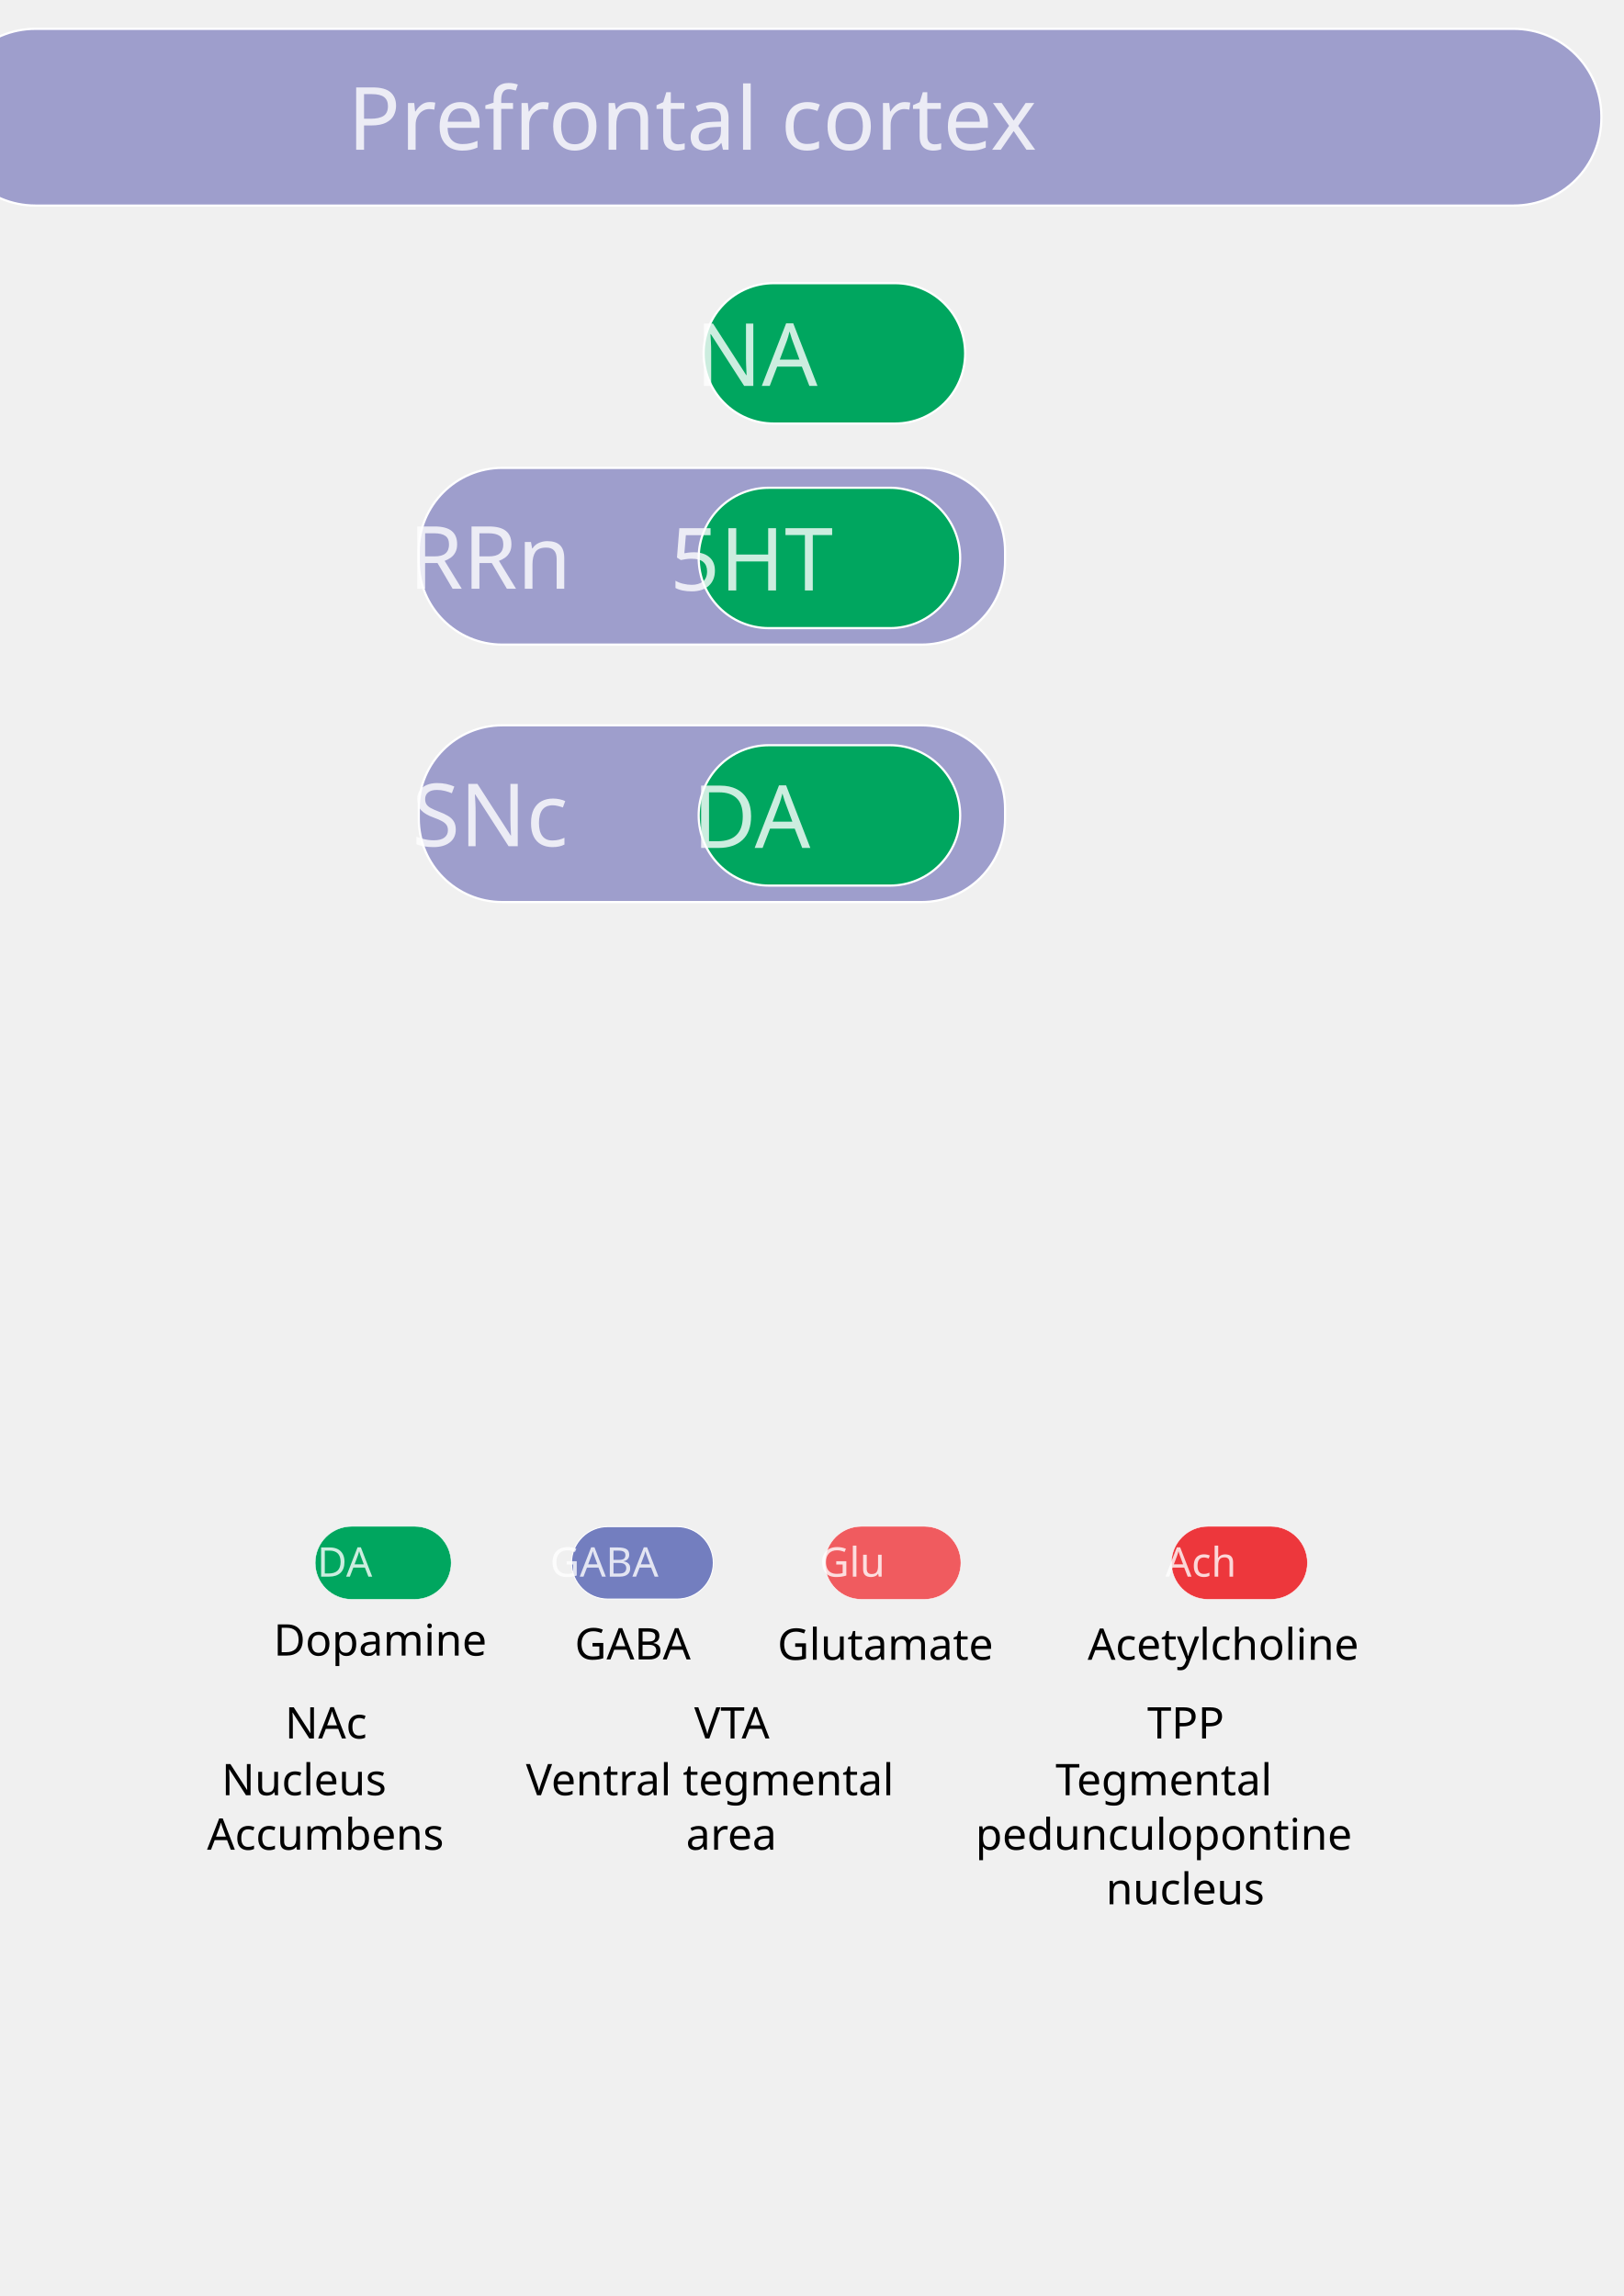
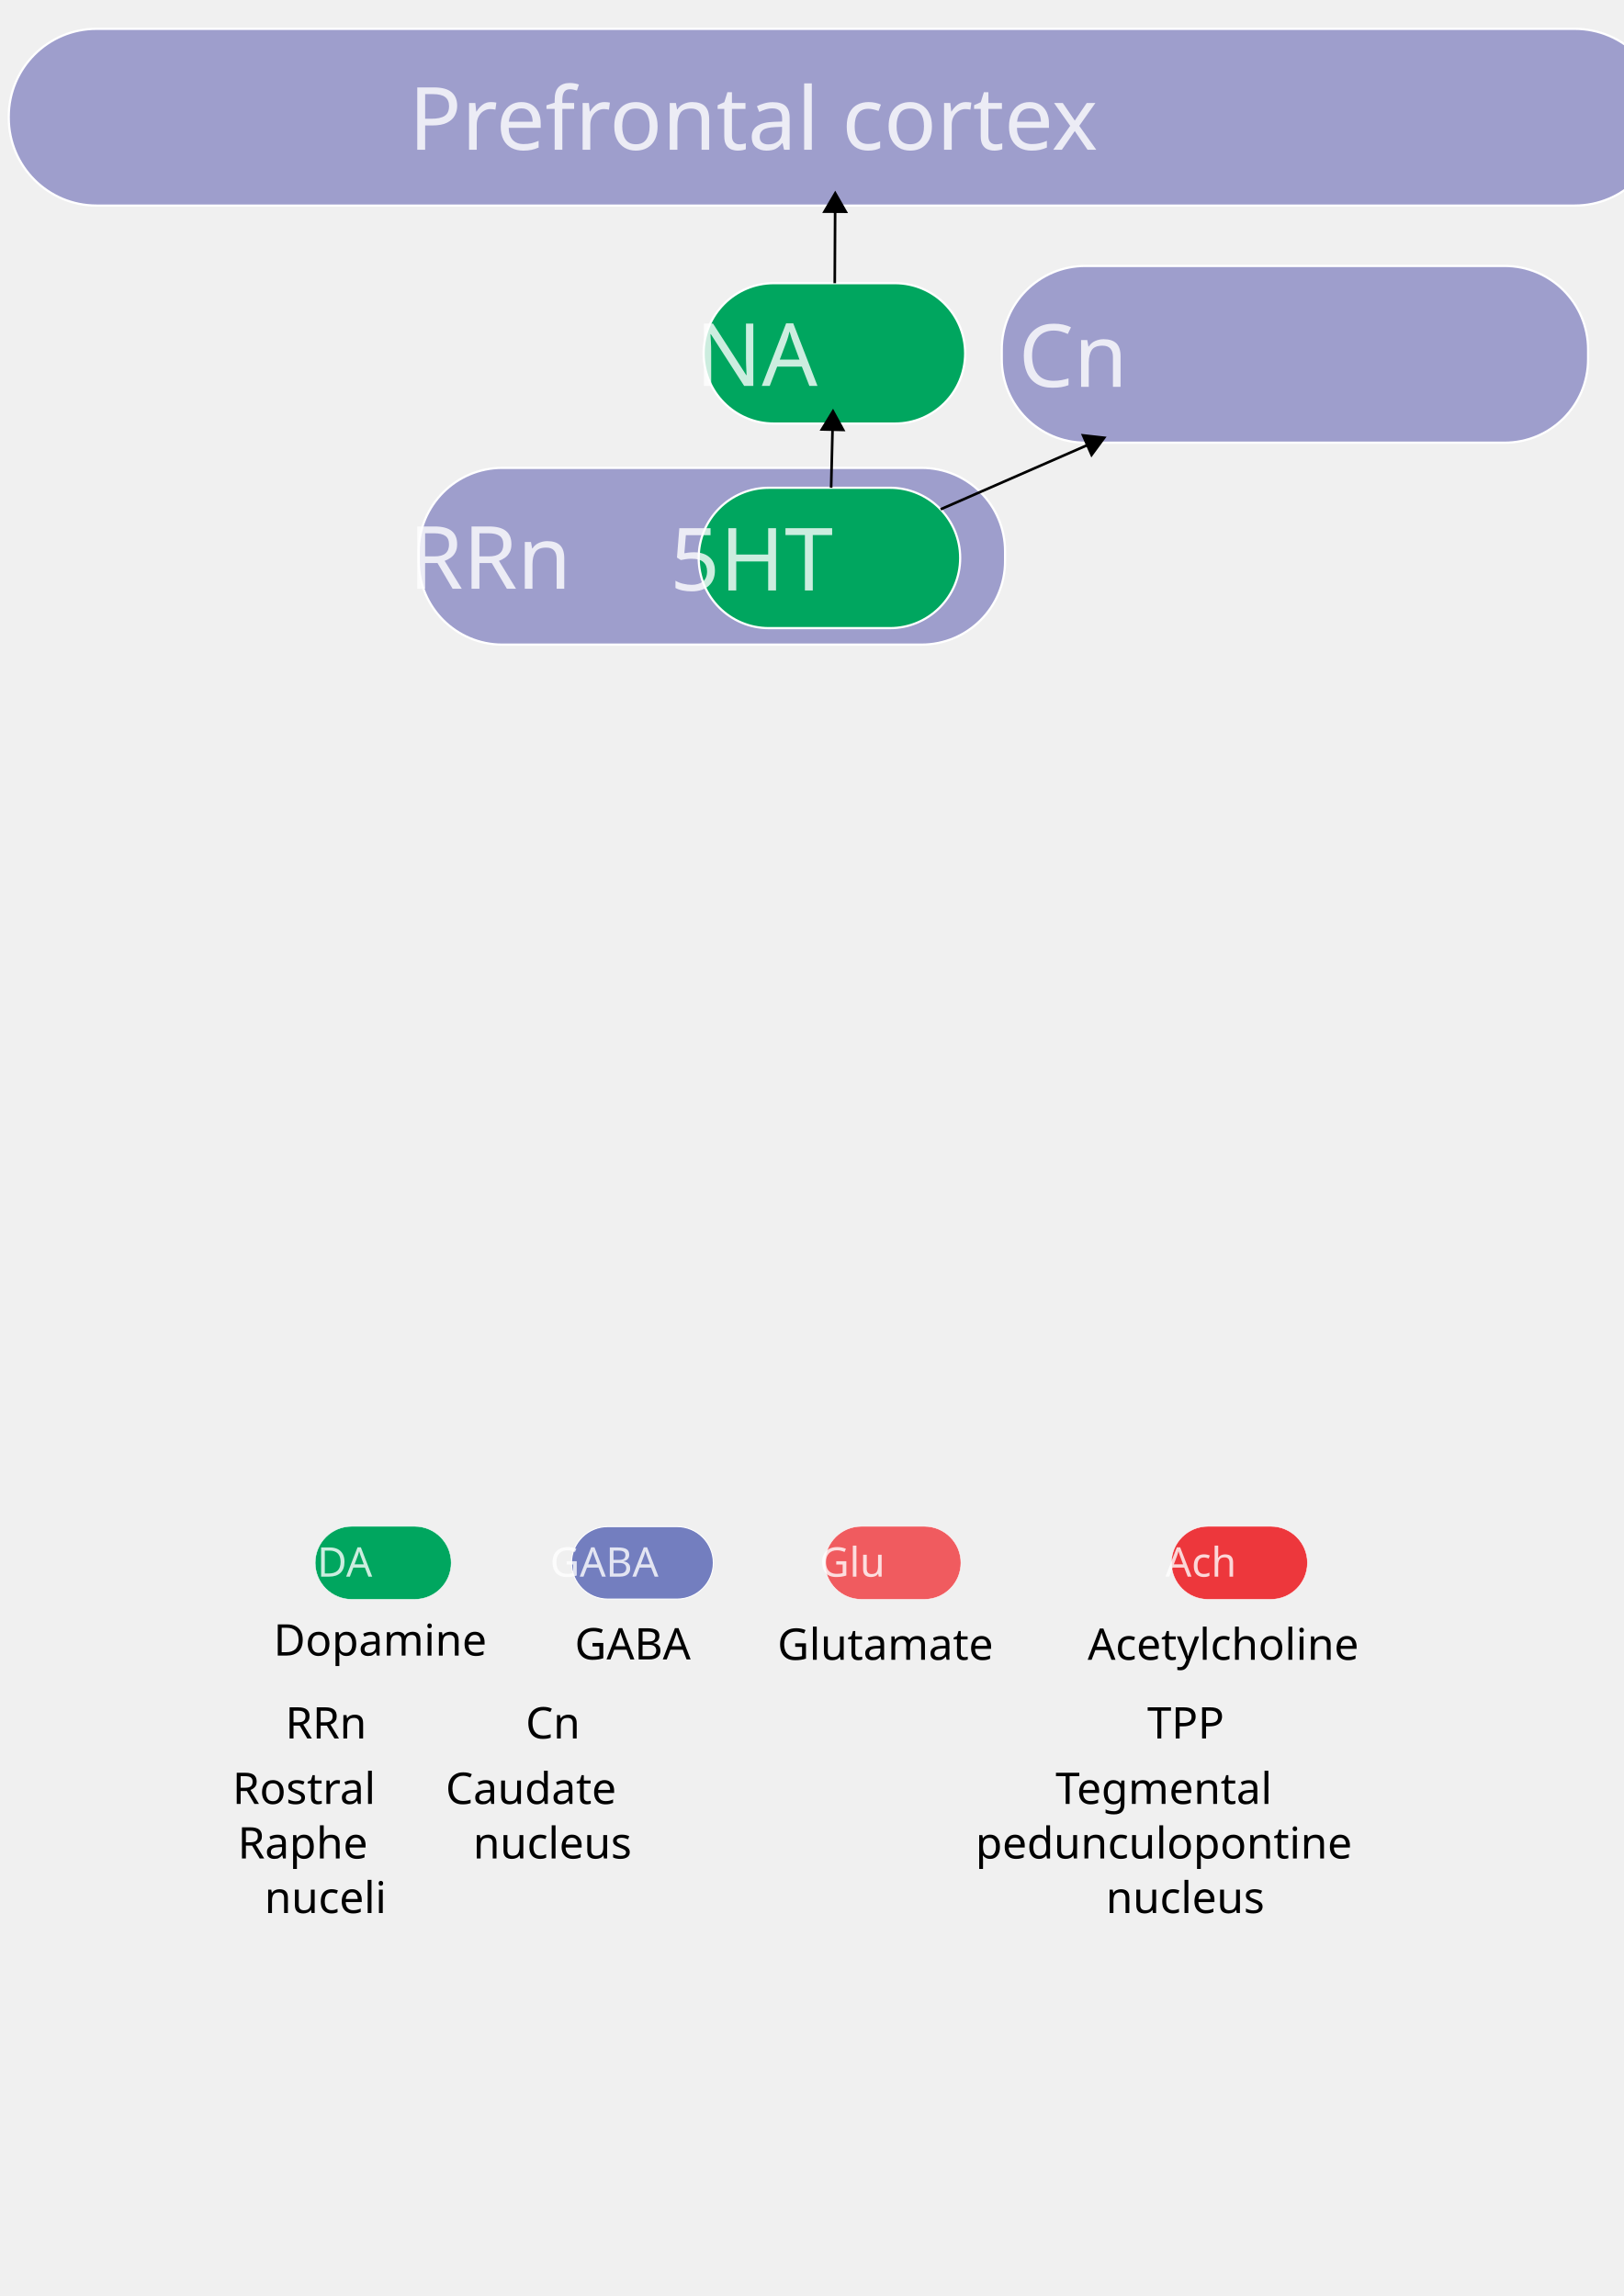
<svg xmlns="http://www.w3.org/2000/svg" width="744.094" height="1052.362" id="svg2" version="1.1">
  <defs id="defs4">
    <marker orient="auto" refY="0.0" refX="0.0" id="TriangleInL" style="overflow:visible">
      <path id="path4985" d="M 5.77,0.0 L -2.88,5.0 L -2.88,-5.0 L 5.77,0.0 z " style="fill-rule:evenodd;stroke:#000000;stroke-width:1.0pt" transform="scale(-0.8)" />
    </marker>
    <marker orient="auto" refY="0.0" refX="0.0" id="TriangleOutL" style="overflow:visible">
      <path id="path4994" d="M 5.77,0.0 L -2.88,5.0 L -2.88,-5.0 L 5.77,0.0 z " style="fill-rule:evenodd;stroke:#000000;stroke-width:1.0pt" transform="scale(0.8)" />
    </marker>
    <marker orient="auto" refY="0.0" refX="0.0" id="Arrow2Lend" style="overflow:visible;">
      <path id="path4873" style="fill-rule:evenodd;stroke-width:0.625;stroke-linejoin:round;" d="M 8.719,4.034 L -2.207,0.016 L 8.719,-4.002 C 6.973,-1.63 6.983,1.616 8.719,4.034 z " transform="scale(1.1) rotate(180) translate(1,0)" />
    </marker>
    <marker orient="auto" refY="0.0" refX="0.0" id="Arrow2Mend" style="overflow:visible;">
      <path id="path5031" style="fill-rule:evenodd;stroke-width:0.625;stroke-linejoin:round;" d="M 8.719,4.034 L -2.207,0.016 L 8.719,-4.002 C 6.973,-1.63 6.983,1.616 8.719,4.034 z " transform="scale(0.6) rotate(180) translate(0,0)" />
    </marker>
    <marker orient="auto" refY="0.0" refX="0.0" id="TriangleOutS" style="overflow:visible">
      <path id="path5152" d="M 5.77,0.0 L -2.88,5.0 L -2.88,-5.0 L 5.77,0.0 z " style="fill-rule:evenodd;stroke:#000000;stroke-width:1.0pt" transform="scale(0.2)" />
    </marker>
    <marker orient="auto" refY="0.0" refX="0.0" id="TriangleInS" style="overflow:visible">
      <path id="path5143" d="M 5.77,0.0 L -2.88,5.0 L -2.88,-5.0 L 5.77,0.0 z " style="fill-rule:evenodd;stroke:#000000;stroke-width:1.0pt" transform="scale(-0.2)" />
    </marker>
    <marker orient="auto" refY="0.0" refX="0.0" id="Arrow2Send" style="overflow:visible;">
      <path id="path5037" style="fill-rule:evenodd;stroke-width:0.625;stroke-linejoin:round;" d="M 8.719,4.034 L -2.207,0.016 L 8.719,-4.002 C 6.973,-1.63 6.983,1.616 8.719,4.034 z " transform="scale(0.3) rotate(180) translate(-2.3,0)" />
    </marker>
    <marker orient="auto" refY="0.0" refX="0.0" id="Arrow1Mend" style="overflow:visible;">
      <path id="path5013" d="M 0.0,0.0 L 5.0,-5.0 L -12.5,0.0 L 5.0,5.0 L 0.0,0.0 z " style="fill-rule:evenodd;stroke:#000000;stroke-width:1.0pt;" transform="scale(0.4) rotate(180) translate(10,0)" />
    </marker>
    <marker orient="auto" refY="0.0" refX="0.0" id="Arrow1Send" style="overflow:visible;">
      <path id="path5019" d="M 0.0,0.0 L 5.0,-5.0 L -12.5,0.0 L 5.0,5.0 L 0.0,0.0 z " style="fill-rule:evenodd;stroke:#000000;stroke-width:1.0pt;" transform="scale(0.2) rotate(180) translate(6,0)" />
    </marker>
    <marker orient="auto" refY="0.0" refX="0.0" id="Arrow1Lend" style="overflow:visible;">
      <path id="path5007" d="M 0.0,0.0 L 5.0,-5.0 L -12.5,0.0 L 5.0,5.0 L 0.0,0.0 z " style="fill-rule:evenodd;stroke:#000000;stroke-width:1.0pt;" transform="scale(0.8) rotate(180) translate(12.5,0)" />
    </marker>
    <marker orient="auto" refY="0.0" refX="0.0" id="Arrow1Lstart" style="overflow:visible">
      <path id="path5004" d="M 0.0,0.0 L 5.0,-5.0 L -12.5,0.0 L 5.0,5.0 L 0.0,0.0 z " style="fill-rule:evenodd;stroke:#000000;stroke-width:1.0pt" transform="scale(0.8) translate(12.5,0)" />
    </marker>
    <marker orient="auto" refY="0" refX="0" id="Arrow1Send-2" style="overflow:visible">
      <path id="path5019-1" d="M 0,0 5,-5 -12.5,0 5,5 0,0 z" style="fill-rule:evenodd;stroke:#000000;stroke-width:1pt" transform="matrix(-0.2,0,0,-0.2,-1.2,0)" />
    </marker>
    <marker orient="auto" refY="0" refX="0" id="Arrow1Send-0" style="overflow:visible">
      <path id="path5019-9" d="M 0,0 5,-5 -12.5,0 5,5 0,0 z" style="fill-rule:evenodd;stroke:#000000;stroke-width:1pt" transform="matrix(-0.2,0,0,-0.2,-1.2,0)" />
    </marker>
    <marker orient="auto" refY="0" refX="0" id="TriangleOutS-7" style="overflow:visible">
      <path id="path5152-2" d="m 5.77,0 -8.65,5 0,-10 8.65,5 z" style="fill-rule:evenodd;stroke:#000000;stroke-width:1pt" transform="scale(0.2,0.2)" />
    </marker>
    <marker orient="auto" refY="0" refX="0" id="TriangleOutS-6" style="overflow:visible">
      <path id="path5152-8" d="m 5.77,0 -8.65,5 0,-10 8.65,5 z" style="fill-rule:evenodd;stroke:#000000;stroke-width:1pt" transform="scale(0.2,0.2)" />
    </marker>
    <marker orient="auto" refY="0" refX="0" id="Arrow1Send-4" style="overflow:visible">
      <path id="path5019-13" d="M 0,0 5,-5 -12.5,0 5,5 0,0 z" style="fill-rule:evenodd;stroke:#000000;stroke-width:1pt" transform="matrix(-0.2,0,0,-0.2,-1.2,0)" />
    </marker>
    <marker orient="auto" refY="0" refX="0" id="Arrow1Send-5" style="overflow:visible">
      <path id="path5019-7" d="M 0,0 5,-5 -12.5,0 5,5 0,0 z" style="fill-rule:evenodd;stroke:#000000;stroke-width:1pt" transform="matrix(-0.2,0,0,-0.2,-1.2,0)" />
    </marker>
  </defs>
  <g id="layer1" style="display:inline">
-     <g id="g5822" transform="translate(150.8524,-39.64392)">
+     <g id="g5822" transform="translate(178.8524,-39.64392)">
      <rect ry="40.196" y="52.862" x="-174.834" height="81" width="757.843" id="rect4305" style="fill:#9e9ecc;fill-opacity:1;stroke:#ffffff;stroke-width:1;stroke-miterlimit:4;stroke-opacity:1;stroke-dasharray:none" />
      <text id="text4347" y="108.274" x="202.779" style="font-size:40px;font-style:normal;font-weight:normal;text-align:center;line-height:125%;letter-spacing:0px;word-spacing:0px;text-anchor:middle;fill:#ffffff;fill-opacity:0.8;stroke:none;font-family:Sans" xml:space="preserve">
        <tspan style="text-align:center;text-anchor:middle;fill:#ffffff;fill-opacity:0.8" y="108.274" x="202.779" id="tspan4349">Prefrontal cortex</tspan>
      </text>
    </g>
    <g id="g5871" transform="matrix(0.4677798,0,0,0.4677798,309.6212,496.9998)">
      <rect ry="35.769" y="433.094" x="146.237" height="71.537" width="133.239" id="rect4375" style="fill:#f05b5f;fill-opacity:1;stroke:#ffffff;stroke-width:0.463;stroke-miterlimit:4;stroke-opacity:1;stroke-dasharray:none" />
      <text id="text4377" y="482.362" x="209.557" style="font-size:40px;font-style:normal;font-weight:normal;line-height:125%;letter-spacing:0px;word-spacing:0px;fill:#ffffff;fill-opacity:0.8;stroke:none;font-family:Sans" xml:space="preserve">
        <tspan style="text-align:center;text-anchor:middle;fill:#ffffff;fill-opacity:0.8" y="482.362" x="209.557" id="tspan4379">Glu</tspan>
      </text>
    </g>
    <g id="g5838" transform="matrix(0.4677798,0,0,0.4677798,469.3514,490.4509)">
      <rect style="fill:#ed373c;fill-opacity:1;stroke:#ffffff;stroke-width:0.463;stroke-miterlimit:4;stroke-opacity:1;stroke-dasharray:none" id="rect4964" width="133.239" height="71.537" x="144.237" y="447.094" ry="35.769" />
      <text xml:space="preserve" style="font-size:40px;font-style:normal;font-weight:normal;line-height:125%;letter-spacing:0px;word-spacing:0px;fill:#ffffff;fill-opacity:0.8;stroke:none;font-family:Sans" x="209.557" y="496.362" id="text4966">
        <tspan id="tspan4968" x="209.557" y="496.362" style="text-align:center;text-anchor:middle;fill:#ffffff;fill-opacity:0.8">Ach</tspan>
      </text>
    </g>
    <g id="g5855" transform="matrix(0.4677798,0,0,0.4677798,-32.4932,560.6179)">
      <rect style="fill:#00a65f;fill-opacity:1;stroke:#ffffff;stroke-width:0.463;stroke-miterlimit:4;stroke-opacity:1;stroke-dasharray:none" id="rect4970" width="133.239" height="71.537" x="378.237" y="297.094" ry="35.769" />
      <text xml:space="preserve" style="font-size:40px;font-style:normal;font-weight:normal;line-height:125%;letter-spacing:0px;word-spacing:0px;fill:#ffffff;fill-opacity:0.8;stroke:none;font-family:Sans" x="443.557" y="346.362" id="text4972">
        <tspan id="tspan4974" x="443.557" y="346.362" style="text-align:center;text-anchor:middle;fill:#ffffff;fill-opacity:0.8">DA</tspan>
      </text>
    </g>
    <g id="g5890" transform="matrix(0.4677798,0,0,0.4677798,97.4654,621.4293)">
      <rect ry="35.5" y="167.362" x="351.529" height="71" width="138.924" id="rect5892" style="fill:#737ebf;fill-opacity:1;stroke:#ffffff;stroke-width:1;stroke-miterlimit:4;stroke-opacity:1;stroke-dasharray:none" />
      <text id="text5894" y="216.362" x="420.024" style="font-size:40px;font-style:normal;font-weight:normal;text-align:center;line-height:125%;letter-spacing:0px;word-spacing:0px;text-anchor:middle;fill:#ffffff;fill-opacity:0.8;stroke:none;font-family:Sans" xml:space="preserve">
        <tspan style="text-align:center;text-anchor:middle;fill:#ffffff;fill-opacity:0.8" y="216.362" x="420.024" id="tspan5896">GABA</tspan>
      </text>
    </g>
    <text xml:space="preserve" style="font-size:40px;font-style:normal;font-weight:normal;line-height:125%;letter-spacing:0px;word-spacing:0px;fill:#000000;fill-opacity:1;stroke:none;font-family:Sans" x="263.389" y="760.588" id="text6890">
      <tspan id="tspan6892" x="263.389" y="760.588" style="font-size:20px">GABA</tspan>
    </text>
    <g transform="translate(-166.0782,-0.4564805)" id="g7184" />
    <text id="text7209" y="758.825" x="125.357" style="font-size:40px;font-style:normal;font-weight:normal;line-height:125%;letter-spacing:0px;word-spacing:0px;fill:#000000;fill-opacity:1;stroke:none;font-family:Sans" xml:space="preserve">
      <tspan style="font-size:20px" y="758.825" x="125.357" id="tspan7211">Dopamine</tspan>
    </text>
    <text id="text7217" y="760.764" x="356.275" style="font-size:40px;font-style:normal;font-weight:normal;line-height:125%;letter-spacing:0px;word-spacing:0px;fill:#000000;fill-opacity:1;stroke:none;font-family:Sans" xml:space="preserve">
      <tspan style="font-size:20px" y="760.764" x="356.275" id="tspan7219">Glutamate</tspan>
    </text>
    <g id="g4861" transform="translate(-382.8617,-428.2916)">
      <rect ry="32.171" y="433.094" x="146.237" height="64.341" width="119.836" id="rect4863" style="fill:#f05b5f;fill-opacity:1;stroke:#ffffff;stroke-width:1;stroke-miterlimit:4;stroke-opacity:1;stroke-dasharray:none" />
      <text id="text4865" y="480.176" x="206.868" style="font-size:40px;font-style:normal;font-weight:normal;line-height:125%;letter-spacing:0px;word-spacing:0px;fill:#ffffff;fill-opacity:0.8;stroke:none;font-family:Sans" xml:space="preserve">
        <tspan style="text-align:center;text-anchor:middle;fill:#ffffff;fill-opacity:0.8" y="480.176" x="206.868" id="tspan4867">Glu</tspan>
      </text>
    </g>
    <g transform="translate(42.64995,161.5887)" id="g6337">
      <rect style="fill:#9e9ecc;fill-opacity:1;stroke:#ffffff;stroke-width:1;stroke-miterlimit:4;stroke-opacity:1;stroke-dasharray:none" id="rect6339" width="268.683" height="81" x="149.26" y="52.862" ry="38.27" />
      <text xml:space="preserve" style="font-size:40px;font-style:normal;font-weight:normal;text-align:center;line-height:125%;letter-spacing:0px;word-spacing:0px;text-anchor:middle;fill:#ffffff;fill-opacity:0.8;stroke:none;font-family:Sans" x="218.323" y="108.274" id="text6341">
        <tspan id="tspan6343" x="218.323" y="108.274" style="text-align:center;text-anchor:middle;fill:#ffffff;fill-opacity:0.8">RRn</tspan>
      </text>
    </g>
    <g transform="translate(-885.2449,557.2645)" id="g6369">
      <rect style="fill:#9e9ecc;fill-opacity:1;stroke:#ffffff;stroke-width:1;stroke-miterlimit:4;stroke-opacity:1;stroke-dasharray:none" id="rect6371" width="764.714" height="81" x="66.632" y="52.862" ry="40.5" />
      <text xml:space="preserve" style="font-size:40px;font-style:normal;font-weight:normal;text-align:center;line-height:125%;letter-spacing:0px;word-spacing:0px;text-anchor:middle;fill:#ffffff;fill-opacity:0.8;stroke:none;font-family:Sans" x="378.323" y="108.274" id="text6373">
        <tspan id="tspan6375" x="378.323" y="108.274" style="text-align:center;text-anchor:middle;fill:#ffffff;fill-opacity:0.8">VTA</tspan>
      </text>
    </g>
    <g transform="translate(-398.6368,-301.6366)" id="g6377">
      <rect style="fill:#00a65f;fill-opacity:1;stroke:#ffffff;stroke-width:1;stroke-miterlimit:4;stroke-opacity:1;stroke-dasharray:none" id="rect6379" width="119.836" height="64.341" x="146.237" y="433.094" ry="32.171" />
      <text xml:space="preserve" style="font-size:40px;font-style:normal;font-weight:normal;line-height:125%;letter-spacing:0px;word-spacing:0px;fill:#ffffff;fill-opacity:0.8;stroke:none;font-family:Sans" x="206.868" y="480.176" id="text6381">
        <tspan id="tspan6383" x="206.868" y="480.176" style="text-align:center;text-anchor:middle;fill:#ffffff;fill-opacity:0.8">5HT</tspan>
      </text>
    </g>
    <g id="g6385" transform="translate(-461.8024,185.3625)">
      <rect ry="32.171" y="433.094" x="146.237" height="64.341" width="119.836" id="rect6387" style="fill:#00a65f;fill-opacity:1;stroke:#ffffff;stroke-width:1;stroke-miterlimit:4;stroke-opacity:1;stroke-dasharray:none" />
      <text id="text6389" y="479.844" x="206.868" style="font-size:40px;font-style:normal;font-weight:normal;line-height:125%;letter-spacing:0px;word-spacing:0px;fill:#ffffff;fill-opacity:0.8;stroke:none;font-family:Sans" xml:space="preserve">
        <tspan style="text-align:center;text-anchor:middle;fill:#ffffff;fill-opacity:0.8" y="479.844" x="206.868" id="tspan6391">DA</tspan>
      </text>
    </g>
    <g id="g6393" transform="translate(-327.8023,185.3625)">
      <rect ry="32.171" y="433.094" x="146.237" height="64.341" width="119.836" id="rect6395" style="fill:#737ebf;fill-opacity:1;stroke:#ffffff;stroke-width:1;stroke-miterlimit:4;stroke-opacity:1;stroke-dasharray:none" />
      <text id="text6397" y="478.369" x="205.285" style="font-size:40px;font-style:normal;font-weight:normal;line-height:125%;letter-spacing:0px;word-spacing:0px;fill:#ffffff;fill-opacity:0.8;stroke:none;font-family:Sans" xml:space="preserve">
        <tspan style="font-size:36px;text-align:center;text-anchor:middle;fill:#ffffff;fill-opacity:0.8" y="478.369" x="205.285" id="tspan6399">GABA</tspan>
      </text>
    </g>
    <g id="g6401" transform="translate(-955.5871,185.3625)">
      <rect ry="32.171" y="433.094" x="146.237" height="64.341" width="119.836" id="rect6403" style="fill:#737ebf;fill-opacity:1;stroke:#ffffff;stroke-width:1;stroke-miterlimit:4;stroke-opacity:1;stroke-dasharray:none" />
      <text id="text6405" y="478.369" x="205.285" style="font-size:40px;font-style:normal;font-weight:normal;line-height:125%;letter-spacing:0px;word-spacing:0px;fill:#ffffff;fill-opacity:0.8;stroke:none;font-family:Sans" xml:space="preserve">
        <tspan style="font-size:36px;text-align:center;text-anchor:middle;fill:#ffffff;fill-opacity:0.8" y="478.369" x="205.285" id="tspan6407">GABA</tspan>
      </text>
    </g>
    <g transform="translate(-595.8024,185.3625)" id="g6409">
      <rect style="fill:#737ebf;fill-opacity:1;stroke:#ffffff;stroke-width:1;stroke-miterlimit:4;stroke-opacity:1;stroke-dasharray:none" id="rect6411" width="119.836" height="64.341" x="146.237" y="433.094" ry="32.171" />
      <text xml:space="preserve" style="font-size:40px;font-style:normal;font-weight:normal;line-height:125%;letter-spacing:0px;word-spacing:0px;fill:#ffffff;fill-opacity:0.8;stroke:none;font-family:Sans" x="205.285" y="478.369" id="text6413">
        <tspan id="tspan6415" x="205.285" y="478.369" style="font-size:36px;text-align:center;text-anchor:middle;fill:#ffffff;fill-opacity:0.8">GABA</tspan>
      </text>
    </g>
    <g id="g3304" transform="translate(33.5514,293.1229)">
      <rect ry="39.926" y="-46.355" x="-636.149" height="81" width="544.372" id="rect3306" style="fill:#9e9ecc;fill-opacity:1;stroke:#ffffff;stroke-width:1;stroke-miterlimit:4;stroke-opacity:1;stroke-dasharray:none" />
      <text id="text3308" y="9.057" x="-167.086" style="font-size:40px;font-style:normal;font-weight:normal;text-align:center;line-height:125%;letter-spacing:0px;word-spacing:0px;text-anchor:middle;fill:#ffffff;fill-opacity:0.8;stroke:none;font-family:Sans" xml:space="preserve">
        <tspan style="text-align:center;text-anchor:middle;fill:#ffffff;fill-opacity:0.8" y="9.057" x="-167.086" id="tspan3310">TPP</tspan>
      </text>
    </g>
    <g id="g3312" transform="translate(-612.4152,-179.5947)">
      <rect ry="32.171" y="433.094" x="146.237" height="64.341" width="119.836" id="rect3314" style="fill:#ed373c;fill-opacity:1;stroke:#ffffff;stroke-width:1;stroke-miterlimit:4;stroke-opacity:1;stroke-dasharray:none" />
      <text id="text3316" y="480.176" x="206.868" style="font-size:40px;font-style:normal;font-weight:normal;line-height:125%;letter-spacing:0px;word-spacing:0px;fill:#ffffff;fill-opacity:0.8;stroke:none;font-family:Sans" xml:space="preserve">
        <tspan style="text-align:center;text-anchor:middle;fill:#ffffff;fill-opacity:0.8" y="480.176" x="206.868" id="tspan3318">Ach</tspan>
      </text>
    </g>
    <g transform="translate(-740.4152,-179.5947)" id="g3320">
      <rect style="fill:#737ebf;fill-opacity:1;stroke:#ffffff;stroke-width:1;stroke-miterlimit:4;stroke-opacity:1;stroke-dasharray:none" id="rect3322" width="119.836" height="64.341" x="146.237" y="433.094" ry="32.171" />
      <text xml:space="preserve" style="font-size:40px;font-style:normal;font-weight:normal;line-height:125%;letter-spacing:0px;word-spacing:0px;fill:#ffffff;fill-opacity:0.8;stroke:none;font-family:Sans" x="205.285" y="478.369" id="text3324">
        <tspan id="tspan3326" x="205.285" y="478.369" style="font-size:36px;text-align:center;text-anchor:middle;fill:#ffffff;fill-opacity:0.8">GABA</tspan>
      </text>
    </g>
    <g transform="translate(-472.4152,-179.5947)" id="g3336">
      <rect style="fill:#ed373c;fill-opacity:1;stroke:#ffffff;stroke-width:1;stroke-miterlimit:4;stroke-opacity:1;stroke-dasharray:none" id="rect3338" width="119.836" height="64.341" x="146.237" y="433.094" ry="32.171" />
      <text xml:space="preserve" style="font-size:40px;font-style:normal;font-weight:normal;line-height:125%;letter-spacing:0px;word-spacing:0px;fill:#ffffff;fill-opacity:0.8;stroke:none;font-family:Sans" x="206.868" y="480.176" id="text3340">
        <tspan id="tspan3342" x="206.868" y="480.176" style="text-align:center;text-anchor:middle;fill:#ffffff;fill-opacity:0.8">Glu</tspan>
      </text>
    </g>
    <path style="fill:none;stroke:#000000;stroke-width:1.2;stroke-linecap:butt;stroke-linejoin:miter;stroke-miterlimit:4;stroke-opacity:1;stroke-dasharray:none;marker-end:url(#TriangleOutL)" d="m -189.584,359.222 97.078,196.371" id="path7892" />
    <text xml:space="preserve" style="font-size:40px;font-style:normal;font-weight:normal;line-height:125%;letter-spacing:0px;word-spacing:0px;fill:#000000;fill-opacity:1;stroke:none;font-family:Sans" x="498.438" y="760.764" id="text10482">
      <tspan id="tspan10484" x="498.438" y="760.764" style="font-size:20px">Acetylcholine</tspan>
    </text>
    <text xml:space="preserve" style="font-size:40px;font-style:normal;font-weight:normal;text-align:center;line-height:125%;letter-spacing:0px;word-spacing:0px;text-anchor:middle;fill:#000000;fill-opacity:1;stroke:none;font-family:Sans" x="175.394" y="796.825" id="text3492">
-       <tspan id="tspan3494" x="175.394" y="796.825" style="font-size:20px;text-align:center;text-anchor:middle">NAc</tspan>
-     </text>
-     <text id="text3496" y="822.825" x="175.152" style="font-size:40px;font-style:normal;font-weight:normal;line-height:125%;letter-spacing:0px;word-spacing:0px;fill:#000000;fill-opacity:1;stroke:none;font-family:Sans" xml:space="preserve">
-       <tspan style="font-size:20px;text-align:center;text-anchor:middle" y="822.825" x="178.336" id="tspan3498">Nucleus </tspan>
-       <tspan style="font-size:20px;text-align:center;text-anchor:middle" y="847.825" x="175.152" id="tspan3524">Accumbens</tspan>
-     </text>
-     <text id="text3500" y="796.825" x="361.394" style="font-size:40px;font-style:normal;font-weight:normal;text-align:center;line-height:125%;letter-spacing:0px;word-spacing:0px;text-anchor:middle;fill:#000000;fill-opacity:1;stroke:none;font-family:Sans" xml:space="preserve">
-       <tspan style="font-size:20px;text-align:center;text-anchor:middle" y="796.825" x="361.394" id="tspan3502">VTA</tspan>
-     </text>
-     <text xml:space="preserve" style="font-size:40px;font-style:normal;font-weight:normal;line-height:125%;letter-spacing:0px;word-spacing:0px;fill:#000000;fill-opacity:1;stroke:none;font-family:Sans" x="361.152" y="822.825" id="text3504">
-       <tspan id="tspan3506" x="364.336" y="822.825" style="font-size:20px;text-align:center;text-anchor:middle">Ventral tegmental </tspan>
-       <tspan x="361.152" y="847.825" style="font-size:20px;text-align:center;text-anchor:middle" id="tspan3518">area</tspan>
+       <tspan id="tspan3494" x="175.394" y="796.825" style="font-size:20px;text-align:center;text-anchor:middle">RRn</tspan>
+     </text>
+     <text id="text3496" y="826.825" x="175.152" style="font-size:40px;font-style:normal;font-weight:normal;line-height:125%;letter-spacing:0px;word-spacing:0px;fill:#000000;fill-opacity:1;stroke:none;font-family:Sans" xml:space="preserve">
+       <tspan style="font-size:20px;text-align:center;text-anchor:middle" y="826.825" x="178.336" id="tspan3498">Rostral </tspan>
+       <tspan style="font-size:20px;text-align:center;text-anchor:middle" y="851.825" x="175.152" id="tspan3524">Raphe</tspan>
+       <tspan style="font-size:20px;text-align:center;text-anchor:middle" y="876.825" x="175.152" id="tspan3426">nuceli</tspan>
+     </text>
+     <text id="text3500" y="796.825" x="279.394" style="font-size:40px;font-style:normal;font-weight:normal;text-align:center;line-height:125%;letter-spacing:0px;word-spacing:0px;text-anchor:middle;fill:#000000;fill-opacity:1;stroke:none;font-family:Sans" xml:space="preserve">
+       <tspan style="font-size:20px;text-align:center;text-anchor:middle" y="796.825" x="279.394" id="tspan3502">Cn</tspan>
+     </text>
+     <text xml:space="preserve" style="font-size:40px;font-style:normal;font-weight:normal;line-height:125%;letter-spacing:0px;word-spacing:0px;fill:#000000;fill-opacity:1;stroke:none;font-family:Sans" x="279.152" y="826.825" id="text3504">
+       <tspan x="282.336" y="826.825" style="font-size:20px;text-align:center;text-anchor:middle" id="tspan3518">Caudate </tspan>
+       <tspan x="279.152" y="851.825" style="font-size:20px;text-align:center;text-anchor:middle" id="tspan3446">nucleus</tspan>
    </text>
    <text xml:space="preserve" style="font-size:40px;font-style:normal;font-weight:normal;text-align:center;line-height:125%;letter-spacing:0px;word-spacing:0px;text-anchor:middle;fill:#000000;fill-opacity:1;stroke:none;font-family:Sans" x="569.394" y="796.825" id="text3508">
      <tspan id="tspan3510" x="569.394" y="796.825" style="font-size:20px;text-align:center;text-anchor:middle">TPP</tspan>
    </text>
-     <text id="text3512" y="822.825" x="569.152" style="font-size:40px;font-style:normal;font-weight:normal;line-height:125%;letter-spacing:0px;word-spacing:0px;fill:#000000;fill-opacity:1;stroke:none;font-family:Sans" xml:space="preserve">
-       <tspan style="font-size:20px;text-align:center;text-anchor:middle" y="822.825" x="572.336" id="tspan3522">Tegmental </tspan>
-       <tspan style="font-size:20px;text-align:center;text-anchor:middle" y="847.825" x="572.336" id="tspan3531">pedunculopontine </tspan>
-       <tspan style="font-size:20px;text-align:center;text-anchor:middle" y="872.825" x="569.152" id="tspan3533">nucleus</tspan>
+     <text id="text3512" y="826.825" x="569.152" style="font-size:40px;font-style:normal;font-weight:normal;line-height:125%;letter-spacing:0px;word-spacing:0px;fill:#000000;fill-opacity:1;stroke:none;font-family:Sans" xml:space="preserve">
+       <tspan style="font-size:20px;text-align:center;text-anchor:middle" y="826.825" x="572.336" id="tspan3522">Tegmental </tspan>
+       <tspan style="font-size:20px;text-align:center;text-anchor:middle" y="851.825" x="572.336" id="tspan3531">pedunculopontine </tspan>
+       <tspan style="font-size:20px;text-align:center;text-anchor:middle" y="876.825" x="569.152" id="tspan3533">nucleus</tspan>
    </text>
    <g id="g3394" transform="translate(173.9469,-209.5309)">
      <rect ry="32.171" y="433.094" x="146.237" height="64.341" width="119.836" id="rect3396" style="fill:#00a65f;fill-opacity:1;stroke:#ffffff;stroke-width:1;stroke-miterlimit:4;stroke-opacity:1;stroke-dasharray:none" />
      <text id="text3398" y="480.176" x="206.868" style="font-size:40px;font-style:normal;font-weight:normal;line-height:125%;letter-spacing:0px;word-spacing:0px;fill:#ffffff;fill-opacity:0.8;stroke:none;font-family:Sans" xml:space="preserve">
        <tspan style="text-align:center;text-anchor:middle;fill:#ffffff;fill-opacity:0.8" y="480.176" x="206.868" id="tspan3400">5HT</tspan>
      </text>
    </g>
    <g id="g3402" transform="translate(176.2191,-303.3053)">
      <rect ry="32.171" y="433.094" x="146.237" height="64.341" width="119.836" id="rect3404" style="fill:#00a65f;fill-opacity:1;stroke:#ffffff;stroke-width:1;stroke-miterlimit:4;stroke-opacity:1;stroke-dasharray:none" />
      <text id="text3406" y="480.176" x="206.868" style="font-size:40px;font-style:normal;font-weight:normal;line-height:125%;letter-spacing:0px;word-spacing:0px;fill:#ffffff;fill-opacity:0.8;stroke:none;font-family:Sans" xml:space="preserve">
        <tspan style="text-align:center;text-anchor:middle;fill:#ffffff;fill-opacity:0.8" y="480.176" x="206.868" id="tspan3408">NA</tspan>
      </text>
    </g>
-     <g id="g3410" transform="translate(42.64995,279.5887)">
+     <g id="g3410" transform="translate(653.9196,95.39815)">
      <rect ry="38.27" y="52.862" x="149.26" height="81" width="268.683" id="rect3412" style="fill:#9e9ecc;fill-opacity:1;stroke:#ffffff;stroke-width:1;stroke-miterlimit:4;stroke-opacity:1;stroke-dasharray:none" />
      <text id="text3414" y="108.274" x="218.323" style="font-size:40px;font-style:normal;font-weight:normal;text-align:center;line-height:125%;letter-spacing:0px;word-spacing:0px;text-anchor:middle;fill:#ffffff;fill-opacity:0.8;stroke:none;font-family:Sans" xml:space="preserve">
        <tspan style="text-align:center;text-anchor:middle;fill:#ffffff;fill-opacity:0.8" y="108.274" x="218.323" id="tspan3416">SNc</tspan>
      </text>
    </g>
-     <g transform="translate(173.9469,-91.53092)" id="g3418">
+     <g transform="translate(785.2166,-275.7214)" id="g3418">
      <rect style="fill:#00a65f;fill-opacity:1;stroke:#ffffff;stroke-width:1;stroke-miterlimit:4;stroke-opacity:1;stroke-dasharray:none" id="rect3420" width="119.836" height="64.341" x="146.237" y="433.094" ry="32.171" />
      <text xml:space="preserve" style="font-size:40px;font-style:normal;font-weight:normal;line-height:125%;letter-spacing:0px;word-spacing:0px;fill:#ffffff;fill-opacity:0.8;stroke:none;font-family:Sans" x="206.868" y="480.176" id="text3422">
        <tspan id="tspan3424" x="206.868" y="480.176" style="text-align:center;text-anchor:middle;fill:#ffffff;fill-opacity:0.8">DA</tspan>
      </text>
    </g>
+     <g transform="translate(309.8274,69.03707)" id="g3428">
+       <rect style="fill:#9e9ecc;fill-opacity:1;stroke:#ffffff;stroke-width:1;stroke-miterlimit:4;stroke-opacity:1;stroke-dasharray:none" id="rect3430" width="268.683" height="81" x="149.26" y="52.862" ry="38.27" />
+       <text xml:space="preserve" style="font-size:40px;font-style:normal;font-weight:normal;text-align:center;line-height:125%;letter-spacing:0px;word-spacing:0px;text-anchor:middle;fill:#ffffff;fill-opacity:0.8;stroke:none;font-family:Sans" x="218.323" y="108.274" id="text3432">
+         <tspan id="tspan3434" x="218.323" y="108.274" style="text-align:center;text-anchor:middle;fill:#ffffff;fill-opacity:0.8">Cn</tspan>
+       </text>
+     </g>
+     <path id="path3448" d="m 380.881,223.563 0.713,-29.433" style="fill:none;stroke:#000000;stroke-width:1.2;stroke-linecap:butt;stroke-linejoin:miter;stroke-miterlimit:4;stroke-opacity:1;stroke-dasharray:none;marker-end:url(#TriangleOutL);display:inline" />
+     <path style="fill:none;stroke:#000000;stroke-width:1.2;stroke-linecap:butt;stroke-linejoin:miter;stroke-miterlimit:4;stroke-opacity:1;stroke-dasharray:none;marker-end:url(#TriangleOutL);display:inline" d="m 382.542,129.788 0.186,-35.57" id="path3452" />
+     <path style="fill:none;stroke:#000000;stroke-width:1.2;stroke-linecap:butt;stroke-linejoin:miter;stroke-miterlimit:4;stroke-opacity:1;stroke-dasharray:none;marker-end:url(#TriangleOutL);display:inline" d="m 431.076,233.431 69.785,-30.532" id="path3454" />
  </g>
  <g id="layer2" style="opacity:0.199;display:none">
    <path style="fill:none;stroke:#000000;stroke-width:20;stroke-linecap:round;stroke-linejoin:miter;stroke-miterlimit:4;stroke-opacity:1;stroke-dasharray:none;marker-end:url(#TriangleOutS);display:inline" d="M 616,228.362 464.512,546.22" id="path5909" />
    <path id="path6882" d="m 213,237.362 103,304" style="fill:none;stroke:#000000;stroke-width:20;stroke-linecap:round;stroke-linejoin:miter;stroke-miterlimit:4;stroke-opacity:1;stroke-dasharray:none;marker-end:url(#TriangleOutS);display:inline" />
    <text xml:space="preserve" style="font-size:40px;font-style:normal;font-weight:normal;line-height:125%;letter-spacing:0px;word-spacing:0px;fill:#000000;fill-opacity:1;stroke:none;font-family:Sans" x="256.738" y="536.765" id="text7290">
      <tspan id="tspan7292" x="256.738" y="536.765">+</tspan>
    </text>
    <text xml:space="preserve" style="font-size:40px;font-style:normal;font-weight:normal;line-height:125%;letter-spacing:0px;word-spacing:0px;fill:#000000;fill-opacity:1;stroke:none;font-family:Sans" x="507.11" y="524.741" id="text7298">
      <tspan id="tspan7300" x="507.11" y="524.741">_</tspan>
    </text>
  </g>
</svg>
